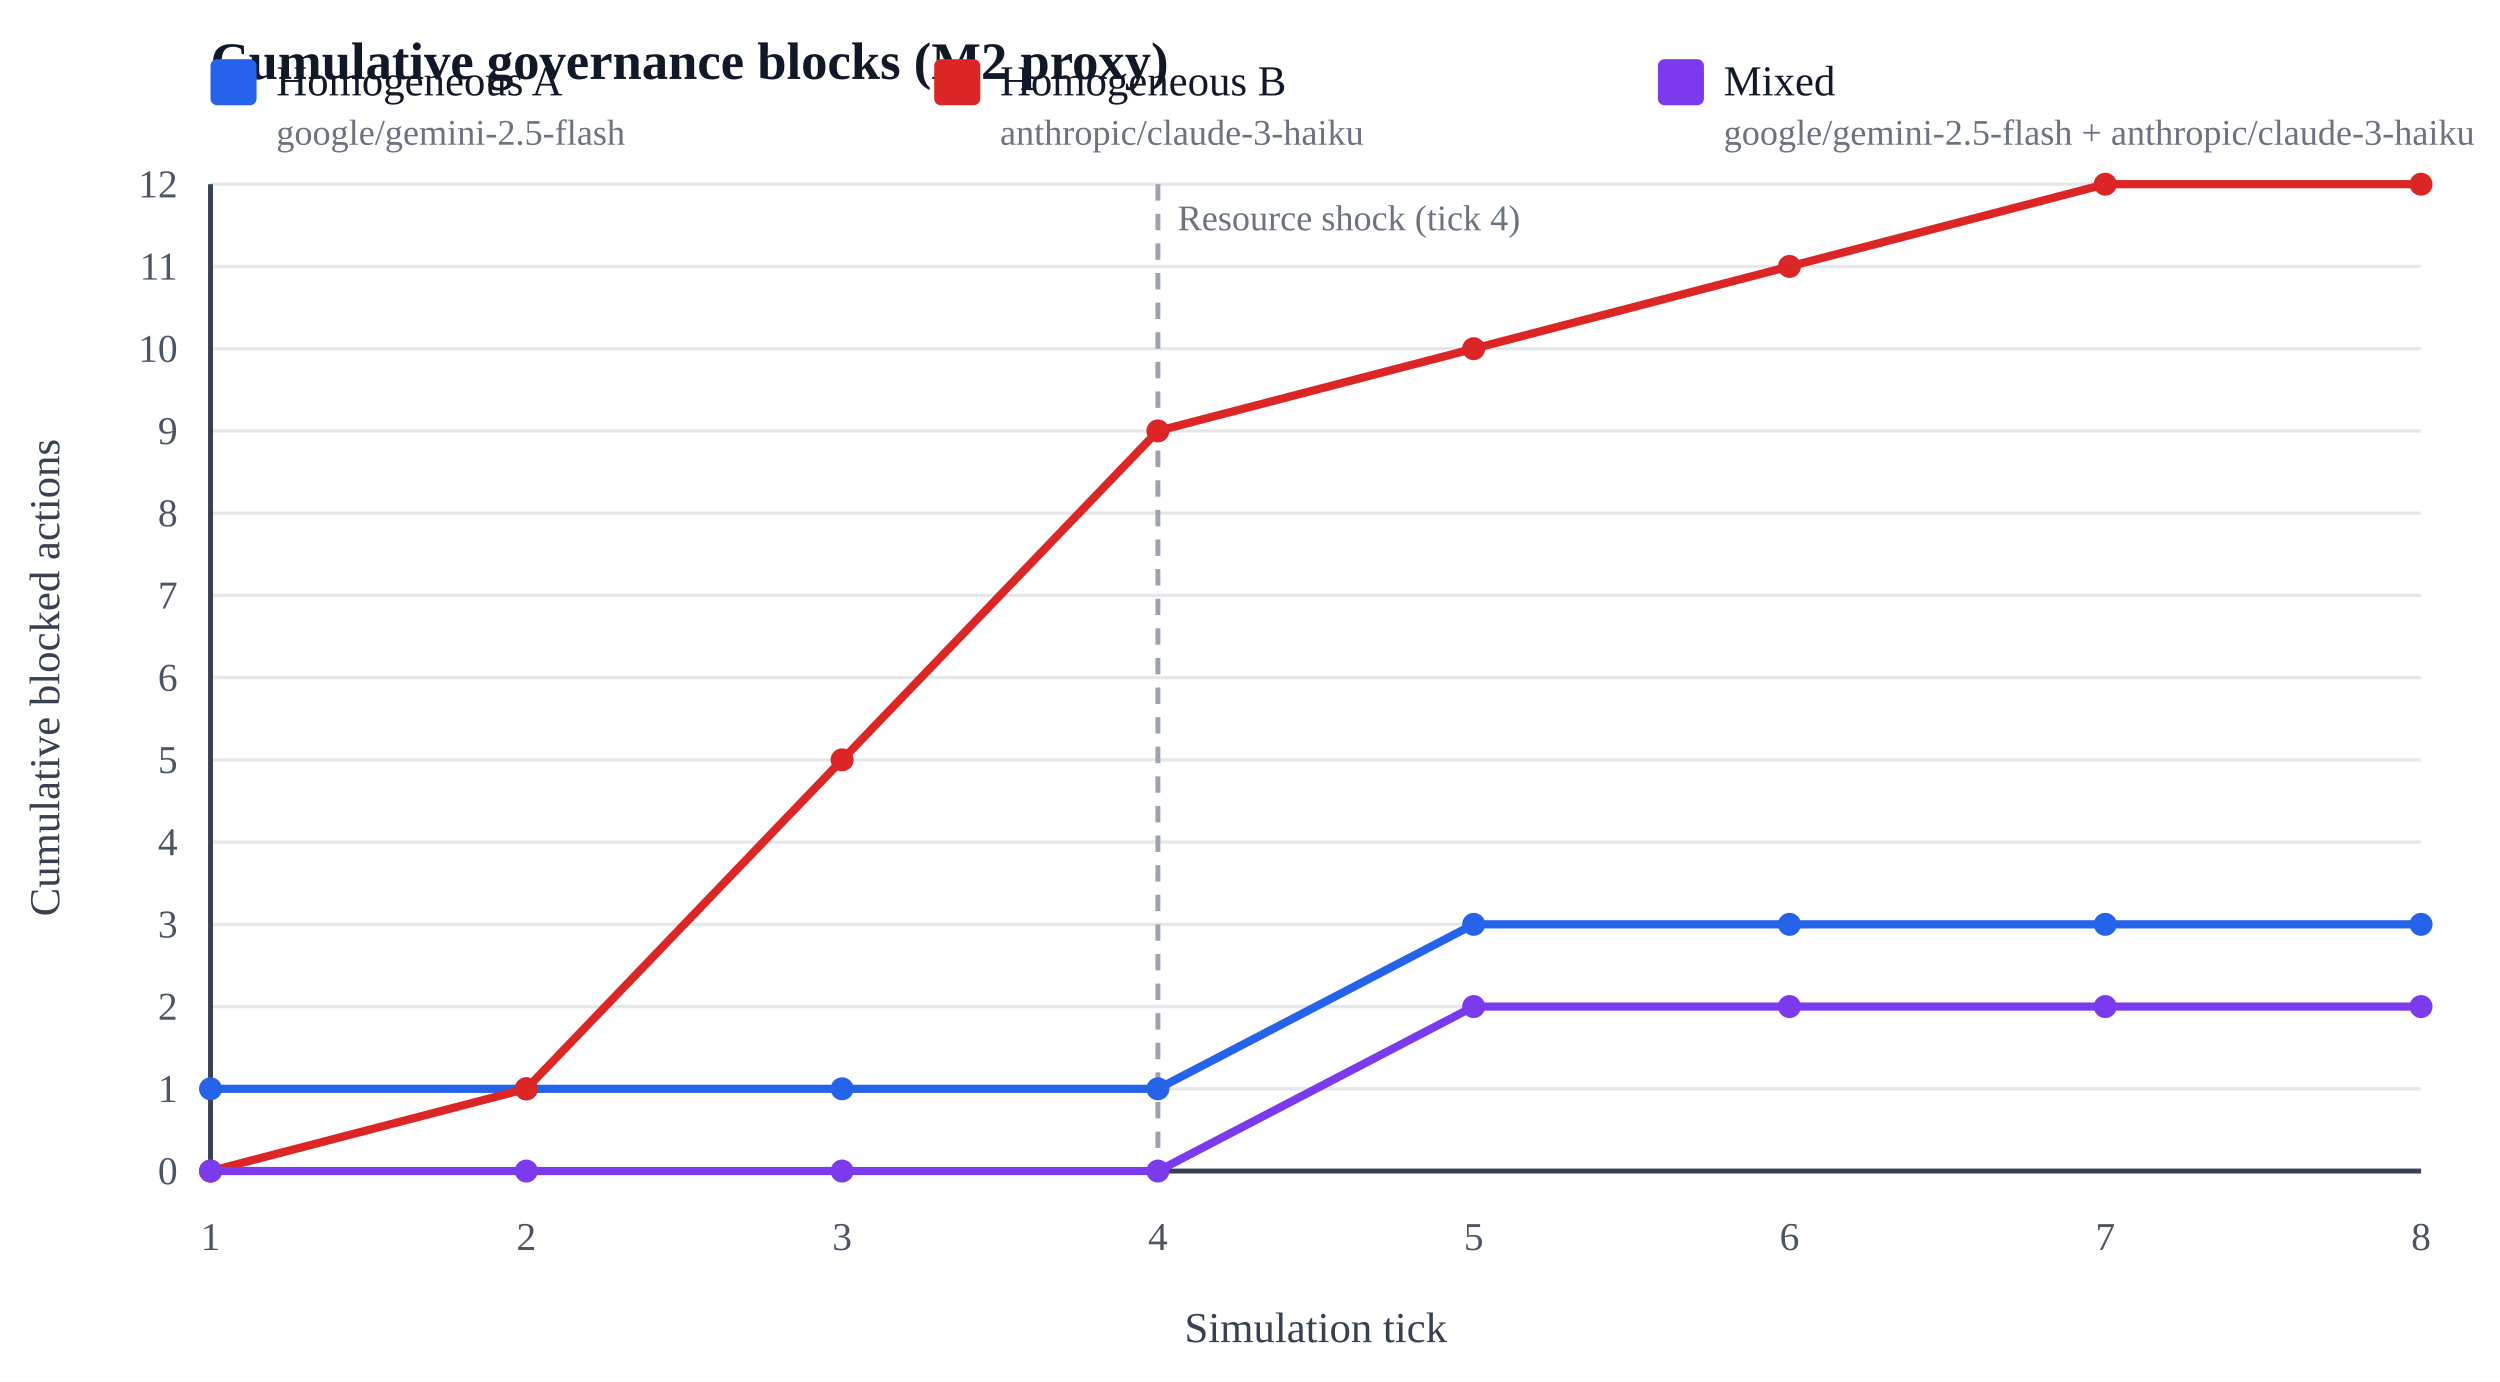
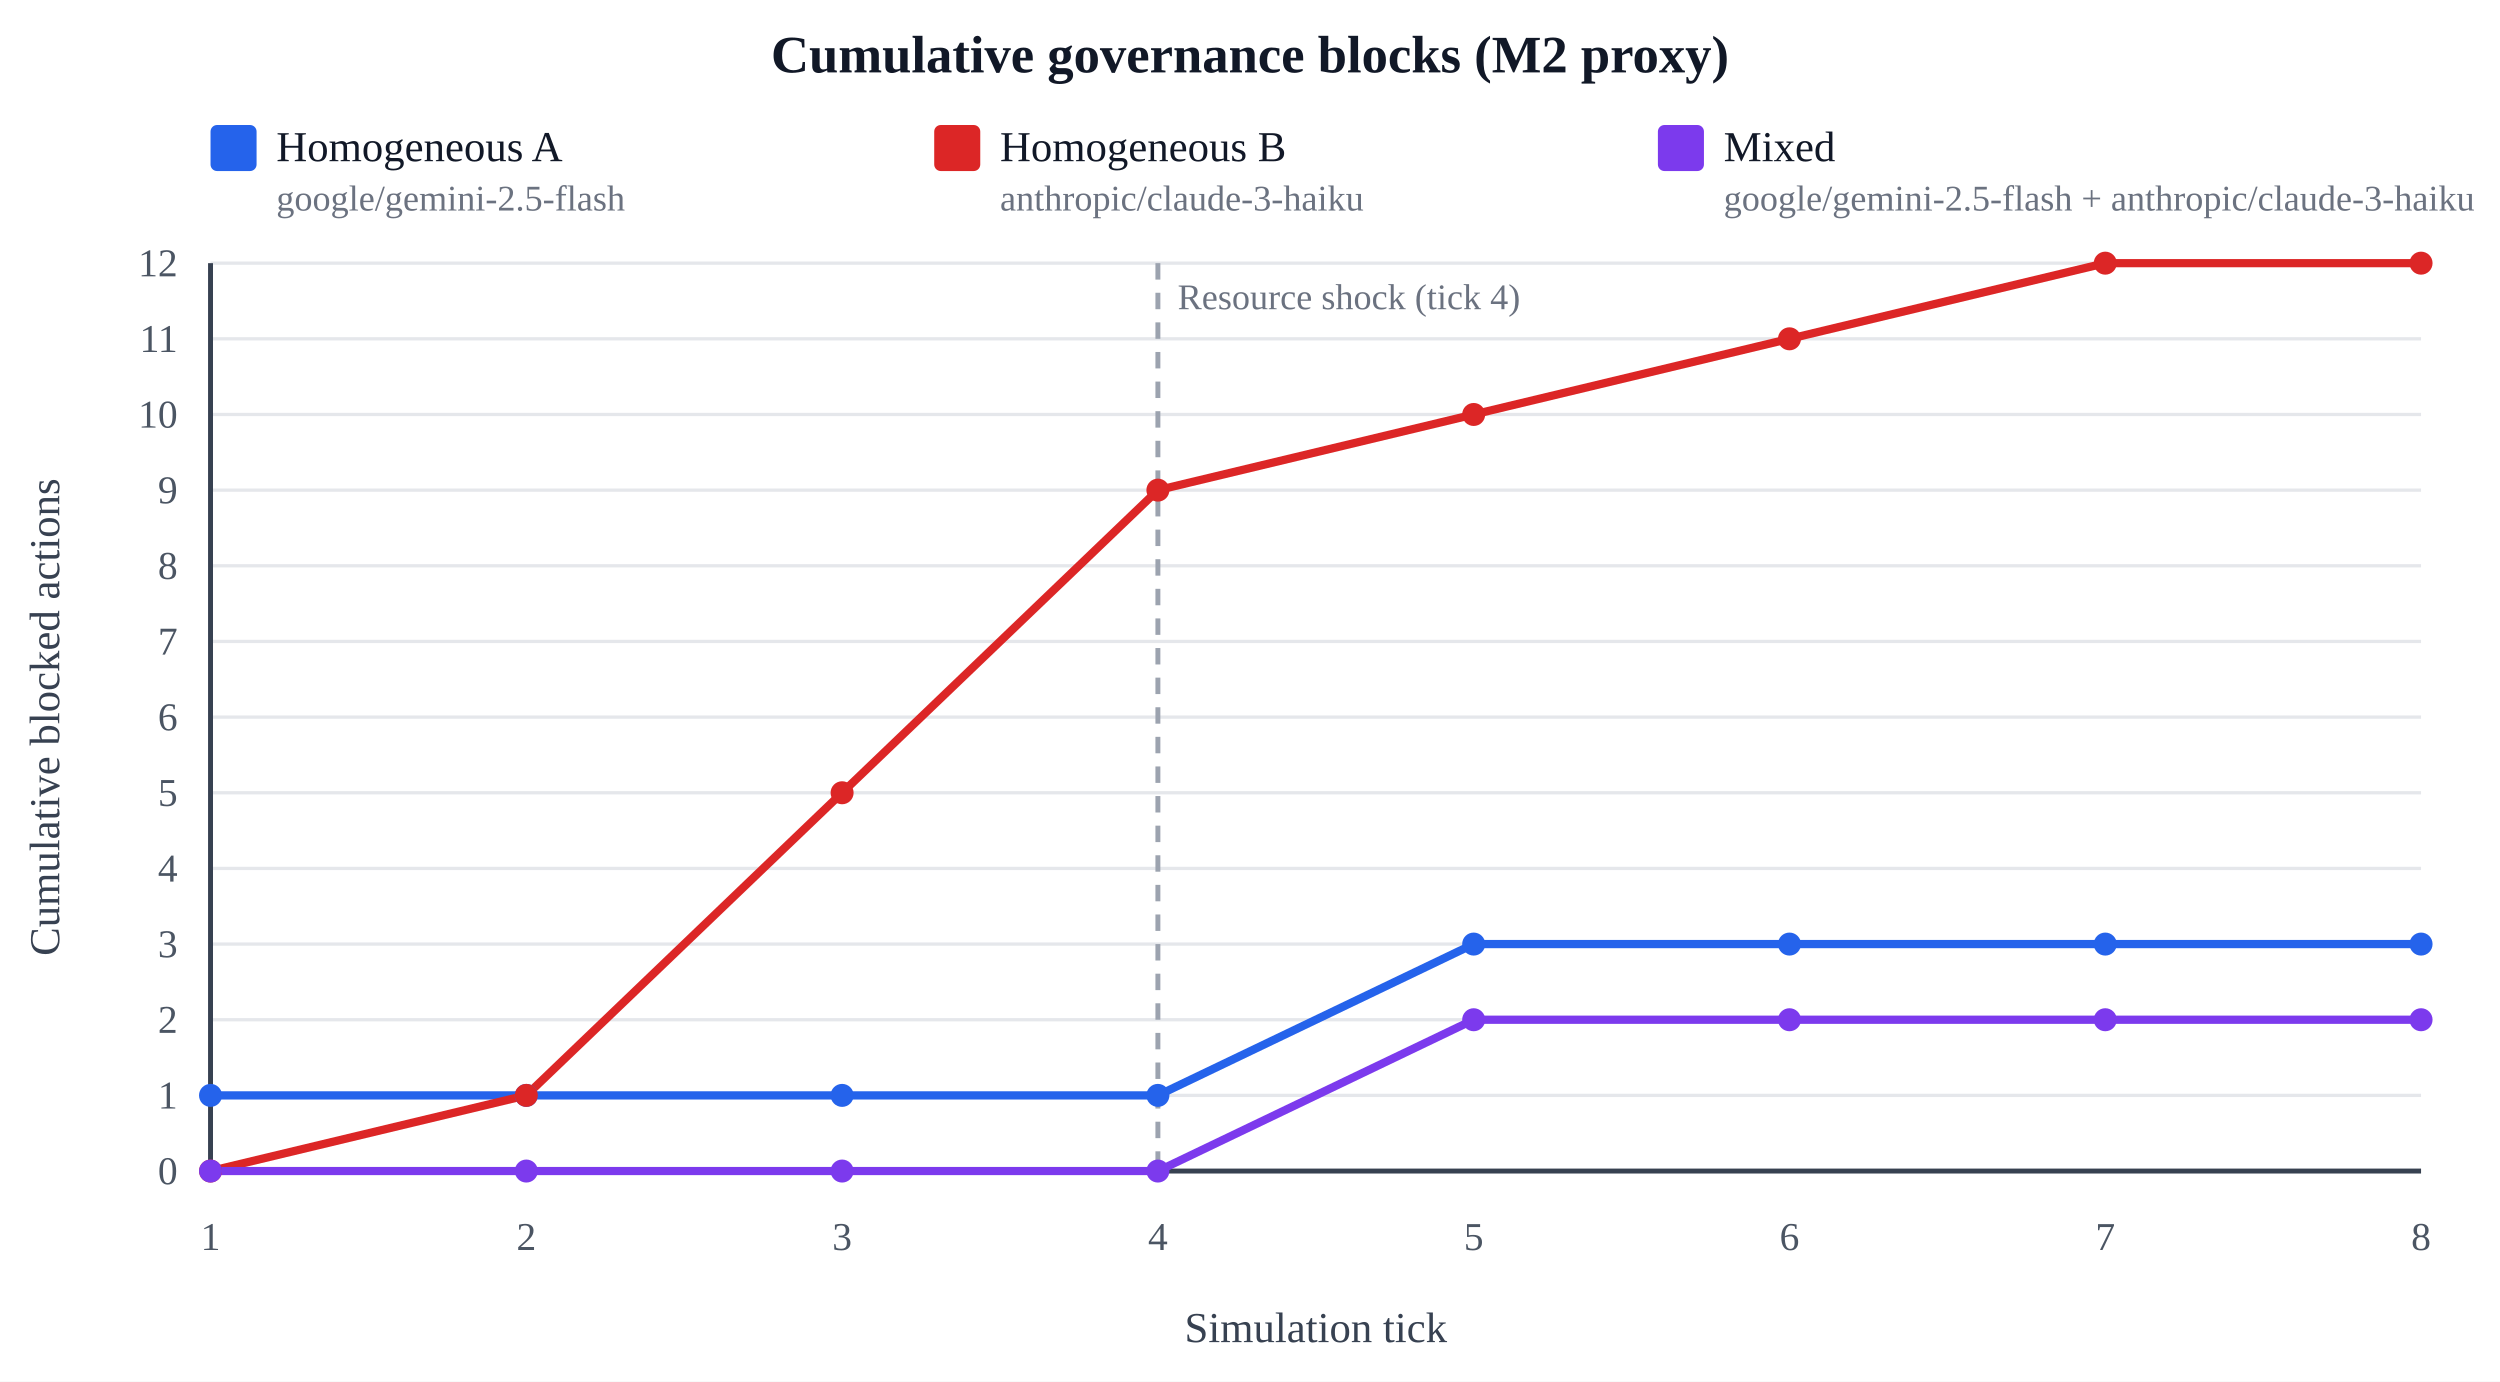
<svg xmlns="http://www.w3.org/2000/svg" width="760" height="420" viewBox="0 0 760 420" role="img" aria-label="Cumulative governance blocks across three model conditions">
  <rect width="100%" height="100%" fill="#ffffff" />
-   <text x="64" y="24" font-size="16" font-weight="600" fill="#111827">Cumulative governance blocks (M2 proxy)</text>
-   <rect x="64" y="18" width="14" height="14" fill="#2563eb" rx="2" />
-   <text x="84" y="29" font-size="13" fill="#111827">Homogeneous A</text>
-   <text x="84" y="44" font-size="11" fill="#6b7280">google/gemini-2.5-flash</text>
-   <rect x="284" y="18" width="14" height="14" fill="#dc2626" rx="2" />
-   <text x="304" y="29" font-size="13" fill="#111827">Homogeneous B</text>
-   <text x="304" y="44" font-size="11" fill="#6b7280">anthropic/claude-3-haiku</text>
-   <rect x="504" y="18" width="14" height="14" fill="#7c3aed" rx="2" />
-   <text x="524" y="29" font-size="13" fill="#111827">Mixed</text>
-   <text x="524" y="44" font-size="11" fill="#6b7280">google/gemini-2.5-flash + anthropic/claude-3-haiku</text>
+   <text x="380" y="22" text-anchor="middle" font-size="16" font-weight="600" fill="#111827">Cumulative governance blocks (M2 proxy)</text>
+   <rect x="64" y="38" width="14" height="14" fill="#2563eb" rx="2" />
+   <text x="84" y="49" font-size="13" fill="#111827">Homogeneous A</text>
+   <text x="84" y="64" font-size="11" fill="#6b7280">google/gemini-2.5-flash</text>
+   <rect x="284" y="38" width="14" height="14" fill="#dc2626" rx="2" />
+   <text x="304" y="49" font-size="13" fill="#111827">Homogeneous B</text>
+   <text x="304" y="64" font-size="11" fill="#6b7280">anthropic/claude-3-haiku</text>
+   <rect x="504" y="38" width="14" height="14" fill="#7c3aed" rx="2" />
+   <text x="524" y="49" font-size="13" fill="#111827">Mixed</text>
+   <text x="524" y="64" font-size="11" fill="#6b7280">google/gemini-2.5-flash + anthropic/claude-3-haiku</text>
  <line x1="64" y1="356" x2="736" y2="356" stroke="#e5e7eb" stroke-width="1" />
-   <line x1="64" y1="331" x2="736" y2="331" stroke="#e5e7eb" stroke-width="1" />
-   <line x1="64" y1="306" x2="736" y2="306" stroke="#e5e7eb" stroke-width="1" />
-   <line x1="64" y1="281" x2="736" y2="281" stroke="#e5e7eb" stroke-width="1" />
-   <line x1="64" y1="256" x2="736" y2="256" stroke="#e5e7eb" stroke-width="1" />
-   <line x1="64" y1="231" x2="736" y2="231" stroke="#e5e7eb" stroke-width="1" />
-   <line x1="64" y1="206" x2="736" y2="206" stroke="#e5e7eb" stroke-width="1" />
-   <line x1="64" y1="181" x2="736" y2="181" stroke="#e5e7eb" stroke-width="1" />
-   <line x1="64" y1="156" x2="736" y2="156" stroke="#e5e7eb" stroke-width="1" />
-   <line x1="64" y1="131" x2="736" y2="131" stroke="#e5e7eb" stroke-width="1" />
-   <line x1="64" y1="106" x2="736" y2="106" stroke="#e5e7eb" stroke-width="1" />
-   <line x1="64" y1="81" x2="736" y2="81" stroke="#e5e7eb" stroke-width="1" />
-   <line x1="64" y1="56" x2="736" y2="56" stroke="#e5e7eb" stroke-width="1" />
-   <line x1="64" y1="56" x2="64" y2="356" stroke="#374151" stroke-width="1.5" />
+   <line x1="64" y1="333" x2="736" y2="333" stroke="#e5e7eb" stroke-width="1" />
+   <line x1="64" y1="310" x2="736" y2="310" stroke="#e5e7eb" stroke-width="1" />
+   <line x1="64" y1="287" x2="736" y2="287" stroke="#e5e7eb" stroke-width="1" />
+   <line x1="64" y1="264" x2="736" y2="264" stroke="#e5e7eb" stroke-width="1" />
+   <line x1="64" y1="241" x2="736" y2="241" stroke="#e5e7eb" stroke-width="1" />
+   <line x1="64" y1="218" x2="736" y2="218" stroke="#e5e7eb" stroke-width="1" />
+   <line x1="64" y1="195" x2="736" y2="195" stroke="#e5e7eb" stroke-width="1" />
+   <line x1="64" y1="172" x2="736" y2="172" stroke="#e5e7eb" stroke-width="1" />
+   <line x1="64" y1="149" x2="736" y2="149" stroke="#e5e7eb" stroke-width="1" />
+   <line x1="64" y1="126" x2="736" y2="126" stroke="#e5e7eb" stroke-width="1" />
+   <line x1="64" y1="103" x2="736" y2="103" stroke="#e5e7eb" stroke-width="1" />
+   <line x1="64" y1="80" x2="736" y2="80" stroke="#e5e7eb" stroke-width="1" />
+   <line x1="64" y1="80" x2="64" y2="356" stroke="#374151" stroke-width="1.5" />
  <line x1="64" y1="356" x2="736" y2="356" stroke="#374151" stroke-width="1.5" />
  <text x="54" y="360" text-anchor="end" font-size="12" fill="#4b5563">0</text>
-   <text x="54" y="335" text-anchor="end" font-size="12" fill="#4b5563">1</text>
-   <text x="54" y="310" text-anchor="end" font-size="12" fill="#4b5563">2</text>
-   <text x="54" y="285" text-anchor="end" font-size="12" fill="#4b5563">3</text>
-   <text x="54" y="260" text-anchor="end" font-size="12" fill="#4b5563">4</text>
-   <text x="54" y="235" text-anchor="end" font-size="12" fill="#4b5563">5</text>
-   <text x="54" y="210" text-anchor="end" font-size="12" fill="#4b5563">6</text>
-   <text x="54" y="185" text-anchor="end" font-size="12" fill="#4b5563">7</text>
-   <text x="54" y="160" text-anchor="end" font-size="12" fill="#4b5563">8</text>
-   <text x="54" y="135" text-anchor="end" font-size="12" fill="#4b5563">9</text>
-   <text x="54" y="110" text-anchor="end" font-size="12" fill="#4b5563">10</text>
-   <text x="54" y="85" text-anchor="end" font-size="12" fill="#4b5563">11</text>
-   <text x="54" y="60" text-anchor="end" font-size="12" fill="#4b5563">12</text>
+   <text x="54" y="337" text-anchor="end" font-size="12" fill="#4b5563">1</text>
+   <text x="54" y="314" text-anchor="end" font-size="12" fill="#4b5563">2</text>
+   <text x="54" y="291" text-anchor="end" font-size="12" fill="#4b5563">3</text>
+   <text x="54" y="268" text-anchor="end" font-size="12" fill="#4b5563">4</text>
+   <text x="54" y="245" text-anchor="end" font-size="12" fill="#4b5563">5</text>
+   <text x="54" y="222" text-anchor="end" font-size="12" fill="#4b5563">6</text>
+   <text x="54" y="199" text-anchor="end" font-size="12" fill="#4b5563">7</text>
+   <text x="54" y="176" text-anchor="end" font-size="12" fill="#4b5563">8</text>
+   <text x="54" y="153" text-anchor="end" font-size="12" fill="#4b5563">9</text>
+   <text x="54" y="130" text-anchor="end" font-size="12" fill="#4b5563">10</text>
+   <text x="54" y="107" text-anchor="end" font-size="12" fill="#4b5563">11</text>
+   <text x="54" y="84" text-anchor="end" font-size="12" fill="#4b5563">12</text>
  <text x="64" y="380" text-anchor="middle" font-size="12" fill="#4b5563">1</text>
  <text x="160" y="380" text-anchor="middle" font-size="12" fill="#4b5563">2</text>
  <text x="256" y="380" text-anchor="middle" font-size="12" fill="#4b5563">3</text>
  <text x="352" y="380" text-anchor="middle" font-size="12" fill="#4b5563">4</text>
  <text x="448" y="380" text-anchor="middle" font-size="12" fill="#4b5563">5</text>
  <text x="544" y="380" text-anchor="middle" font-size="12" fill="#4b5563">6</text>
  <text x="640" y="380" text-anchor="middle" font-size="12" fill="#4b5563">7</text>
  <text x="736" y="380" text-anchor="middle" font-size="12" fill="#4b5563">8</text>
  <text x="400" y="408" text-anchor="middle" font-size="13" fill="#374151">Simulation tick</text>
-   <text x="18" y="206" text-anchor="middle" font-size="13" fill="#374151" transform="rotate(-90 18 206)">Cumulative blocked actions</text>
-   <line x1="352" y1="56" x2="352" y2="356" stroke="#9ca3af" stroke-width="1.5" stroke-dasharray="5 4" />
-   <text x="358" y="70" font-size="11" fill="#6b7280">Resource shock (tick 4)</text>
-   <polyline fill="none" stroke="#2563eb" stroke-width="2.5" points="64,331 160,331 256,331 352,331 448,281 544,281 640,281 736,281" />
-   <polyline fill="none" stroke="#dc2626" stroke-width="2.5" points="64,356 160,331 256,231 352,131 448,106 544,81 640,56 736,56" />
-   <polyline fill="none" stroke="#7c3aed" stroke-width="2.5" points="64,356 160,356 256,356 352,356 448,306 544,306 640,306 736,306" />
-   <circle cx="64" cy="331" r="3.5" fill="#2563eb" />
-   <circle cx="160" cy="331" r="3.5" fill="#2563eb" />
-   <circle cx="256" cy="331" r="3.5" fill="#2563eb" />
-   <circle cx="352" cy="331" r="3.5" fill="#2563eb" />
-   <circle cx="448" cy="281" r="3.5" fill="#2563eb" />
-   <circle cx="544" cy="281" r="3.5" fill="#2563eb" />
-   <circle cx="640" cy="281" r="3.5" fill="#2563eb" />
-   <circle cx="736" cy="281" r="3.5" fill="#2563eb" />
+   <text x="18" y="218" text-anchor="middle" font-size="13" fill="#374151" transform="rotate(-90 18 218)">Cumulative blocked actions</text>
+   <line x1="352" y1="80" x2="352" y2="356" stroke="#9ca3af" stroke-width="1.5" stroke-dasharray="5 4" />
+   <text x="358" y="94" font-size="11" fill="#6b7280">Resource shock (tick 4)</text>
+   <polyline fill="none" stroke="#2563eb" stroke-width="2.5" points="64,333 160,333 256,333 352,333 448,287 544,287 640,287 736,287" />
+   <polyline fill="none" stroke="#dc2626" stroke-width="2.5" points="64,356 160,333 256,241 352,149 448,126 544,103 640,80 736,80" />
+   <polyline fill="none" stroke="#7c3aed" stroke-width="2.5" points="64,356 160,356 256,356 352,356 448,310 544,310 640,310 736,310" />
+   <circle cx="64" cy="333" r="3.5" fill="#2563eb" />
+   <circle cx="160" cy="333" r="3.5" fill="#2563eb" />
+   <circle cx="256" cy="333" r="3.5" fill="#2563eb" />
+   <circle cx="352" cy="333" r="3.5" fill="#2563eb" />
+   <circle cx="448" cy="287" r="3.5" fill="#2563eb" />
+   <circle cx="544" cy="287" r="3.5" fill="#2563eb" />
+   <circle cx="640" cy="287" r="3.5" fill="#2563eb" />
+   <circle cx="736" cy="287" r="3.5" fill="#2563eb" />
  <circle cx="64" cy="356" r="3.5" fill="#dc2626" />
-   <circle cx="160" cy="331" r="3.5" fill="#dc2626" />
-   <circle cx="256" cy="231" r="3.5" fill="#dc2626" />
-   <circle cx="352" cy="131" r="3.5" fill="#dc2626" />
-   <circle cx="448" cy="106" r="3.5" fill="#dc2626" />
-   <circle cx="544" cy="81" r="3.5" fill="#dc2626" />
-   <circle cx="640" cy="56" r="3.5" fill="#dc2626" />
-   <circle cx="736" cy="56" r="3.5" fill="#dc2626" />
+   <circle cx="160" cy="333" r="3.5" fill="#dc2626" />
+   <circle cx="256" cy="241" r="3.5" fill="#dc2626" />
+   <circle cx="352" cy="149" r="3.5" fill="#dc2626" />
+   <circle cx="448" cy="126" r="3.5" fill="#dc2626" />
+   <circle cx="544" cy="103" r="3.5" fill="#dc2626" />
+   <circle cx="640" cy="80" r="3.5" fill="#dc2626" />
+   <circle cx="736" cy="80" r="3.5" fill="#dc2626" />
  <circle cx="64" cy="356" r="3.5" fill="#7c3aed" />
  <circle cx="160" cy="356" r="3.5" fill="#7c3aed" />
  <circle cx="256" cy="356" r="3.5" fill="#7c3aed" />
  <circle cx="352" cy="356" r="3.5" fill="#7c3aed" />
-   <circle cx="448" cy="306" r="3.5" fill="#7c3aed" />
-   <circle cx="544" cy="306" r="3.5" fill="#7c3aed" />
-   <circle cx="640" cy="306" r="3.5" fill="#7c3aed" />
-   <circle cx="736" cy="306" r="3.5" fill="#7c3aed" />
+   <circle cx="448" cy="310" r="3.5" fill="#7c3aed" />
+   <circle cx="544" cy="310" r="3.5" fill="#7c3aed" />
+   <circle cx="640" cy="310" r="3.5" fill="#7c3aed" />
+   <circle cx="736" cy="310" r="3.5" fill="#7c3aed" />
</svg>
